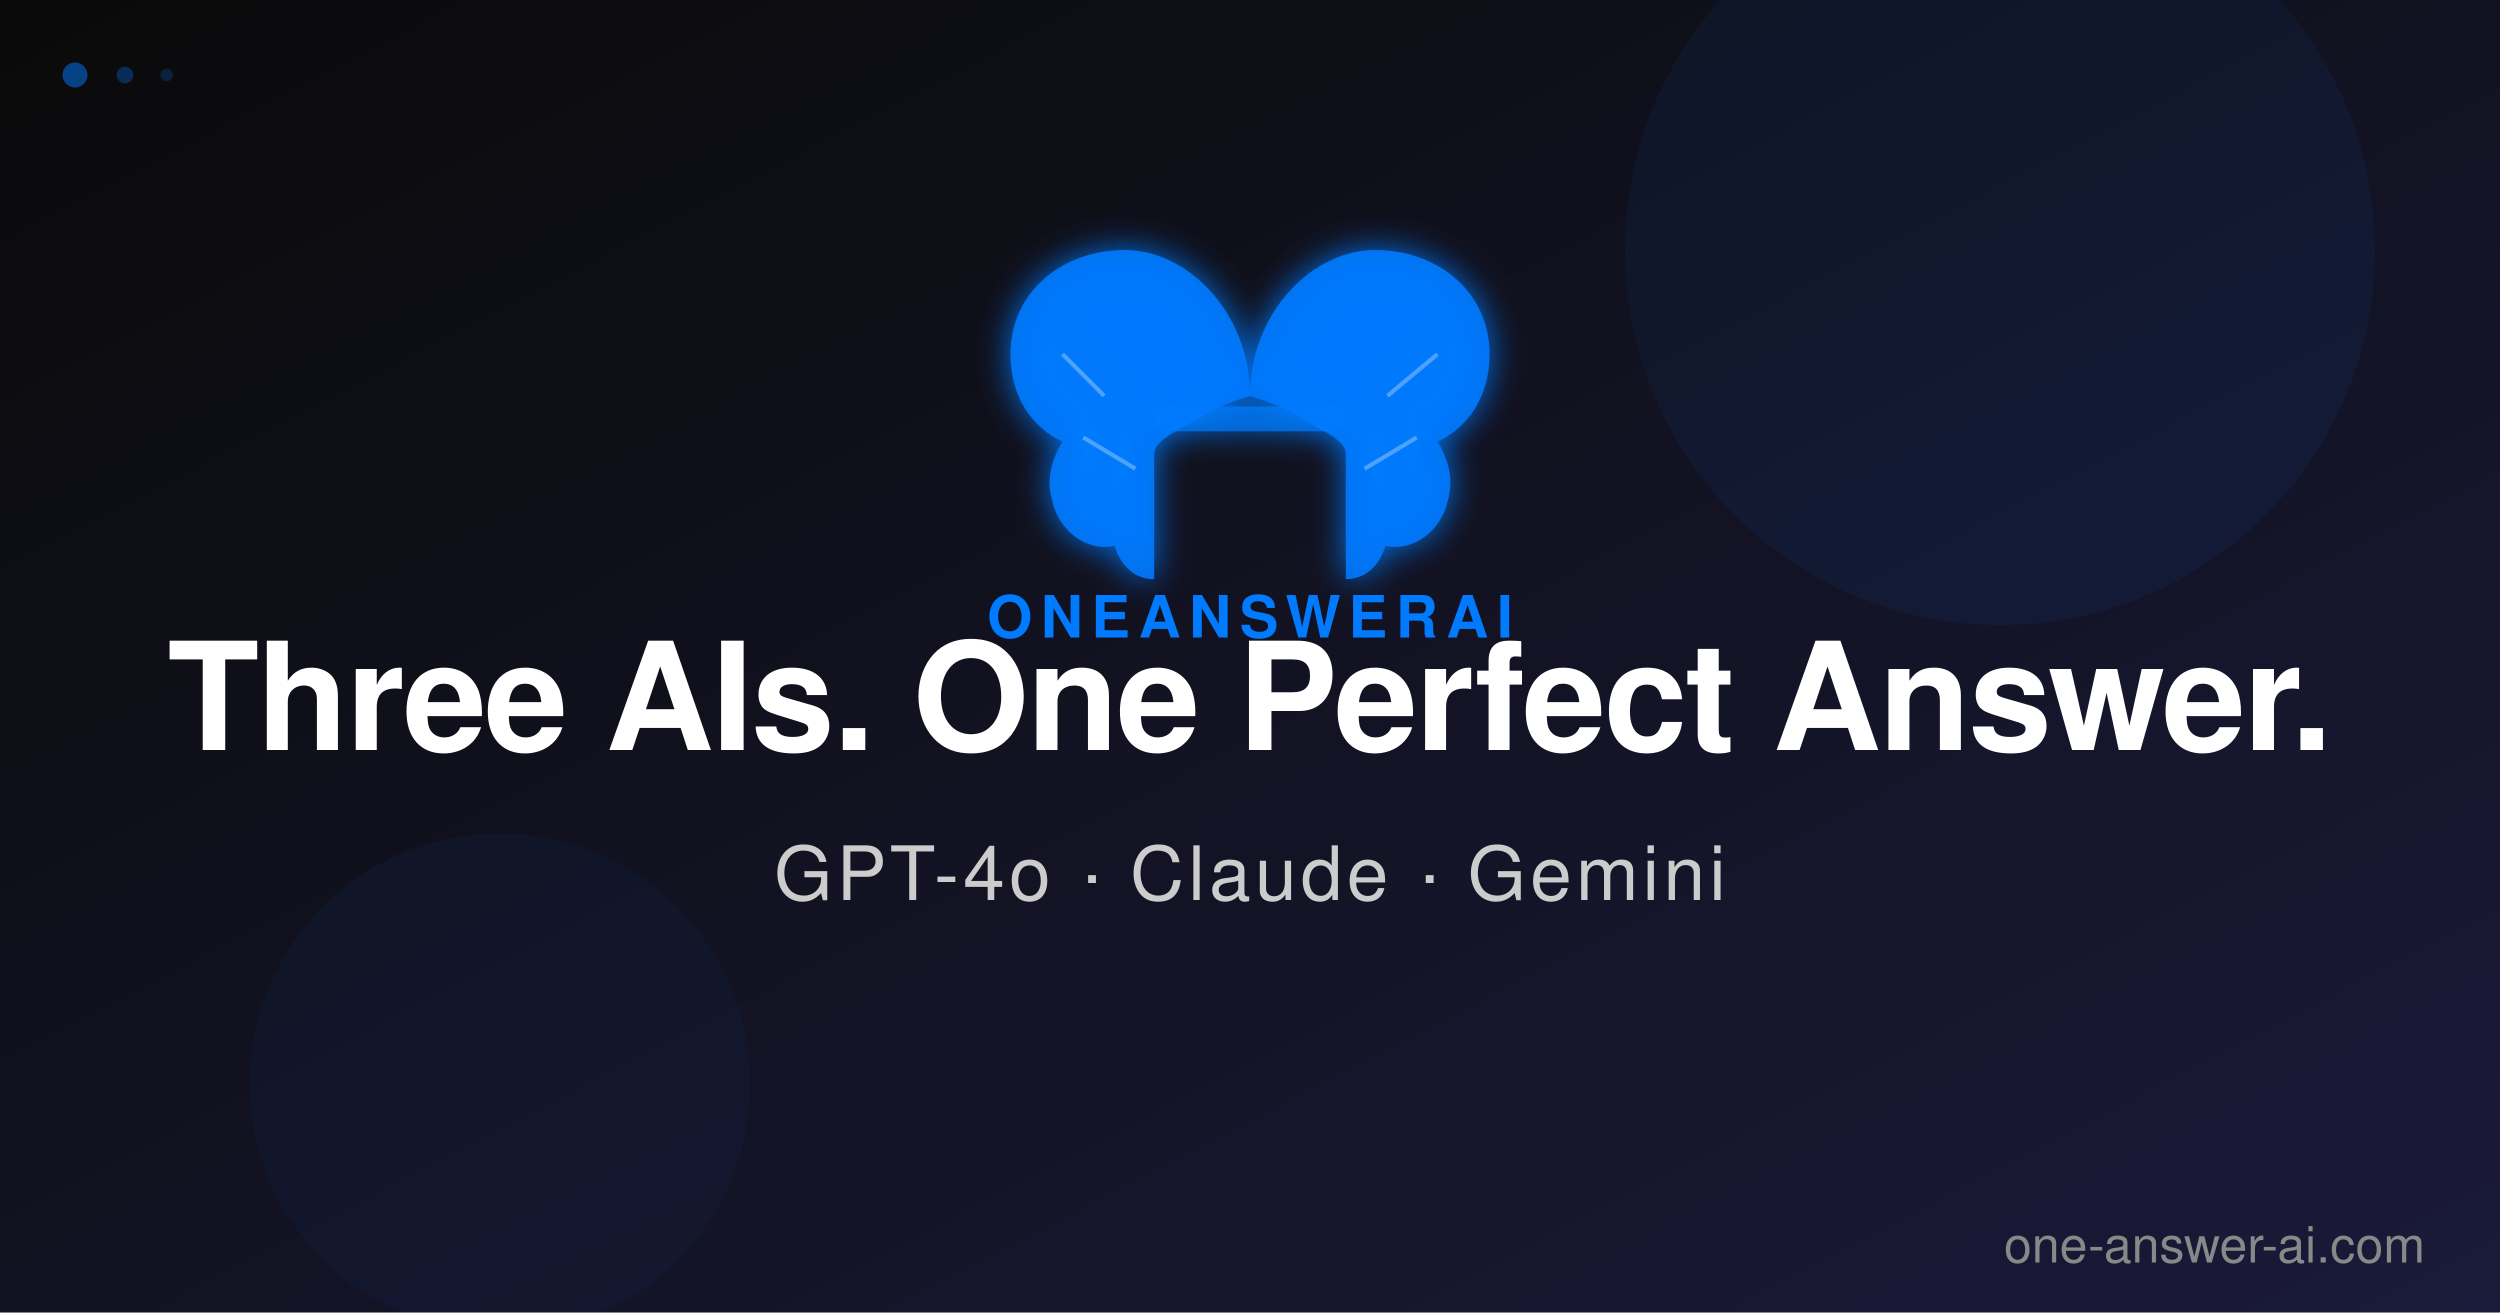
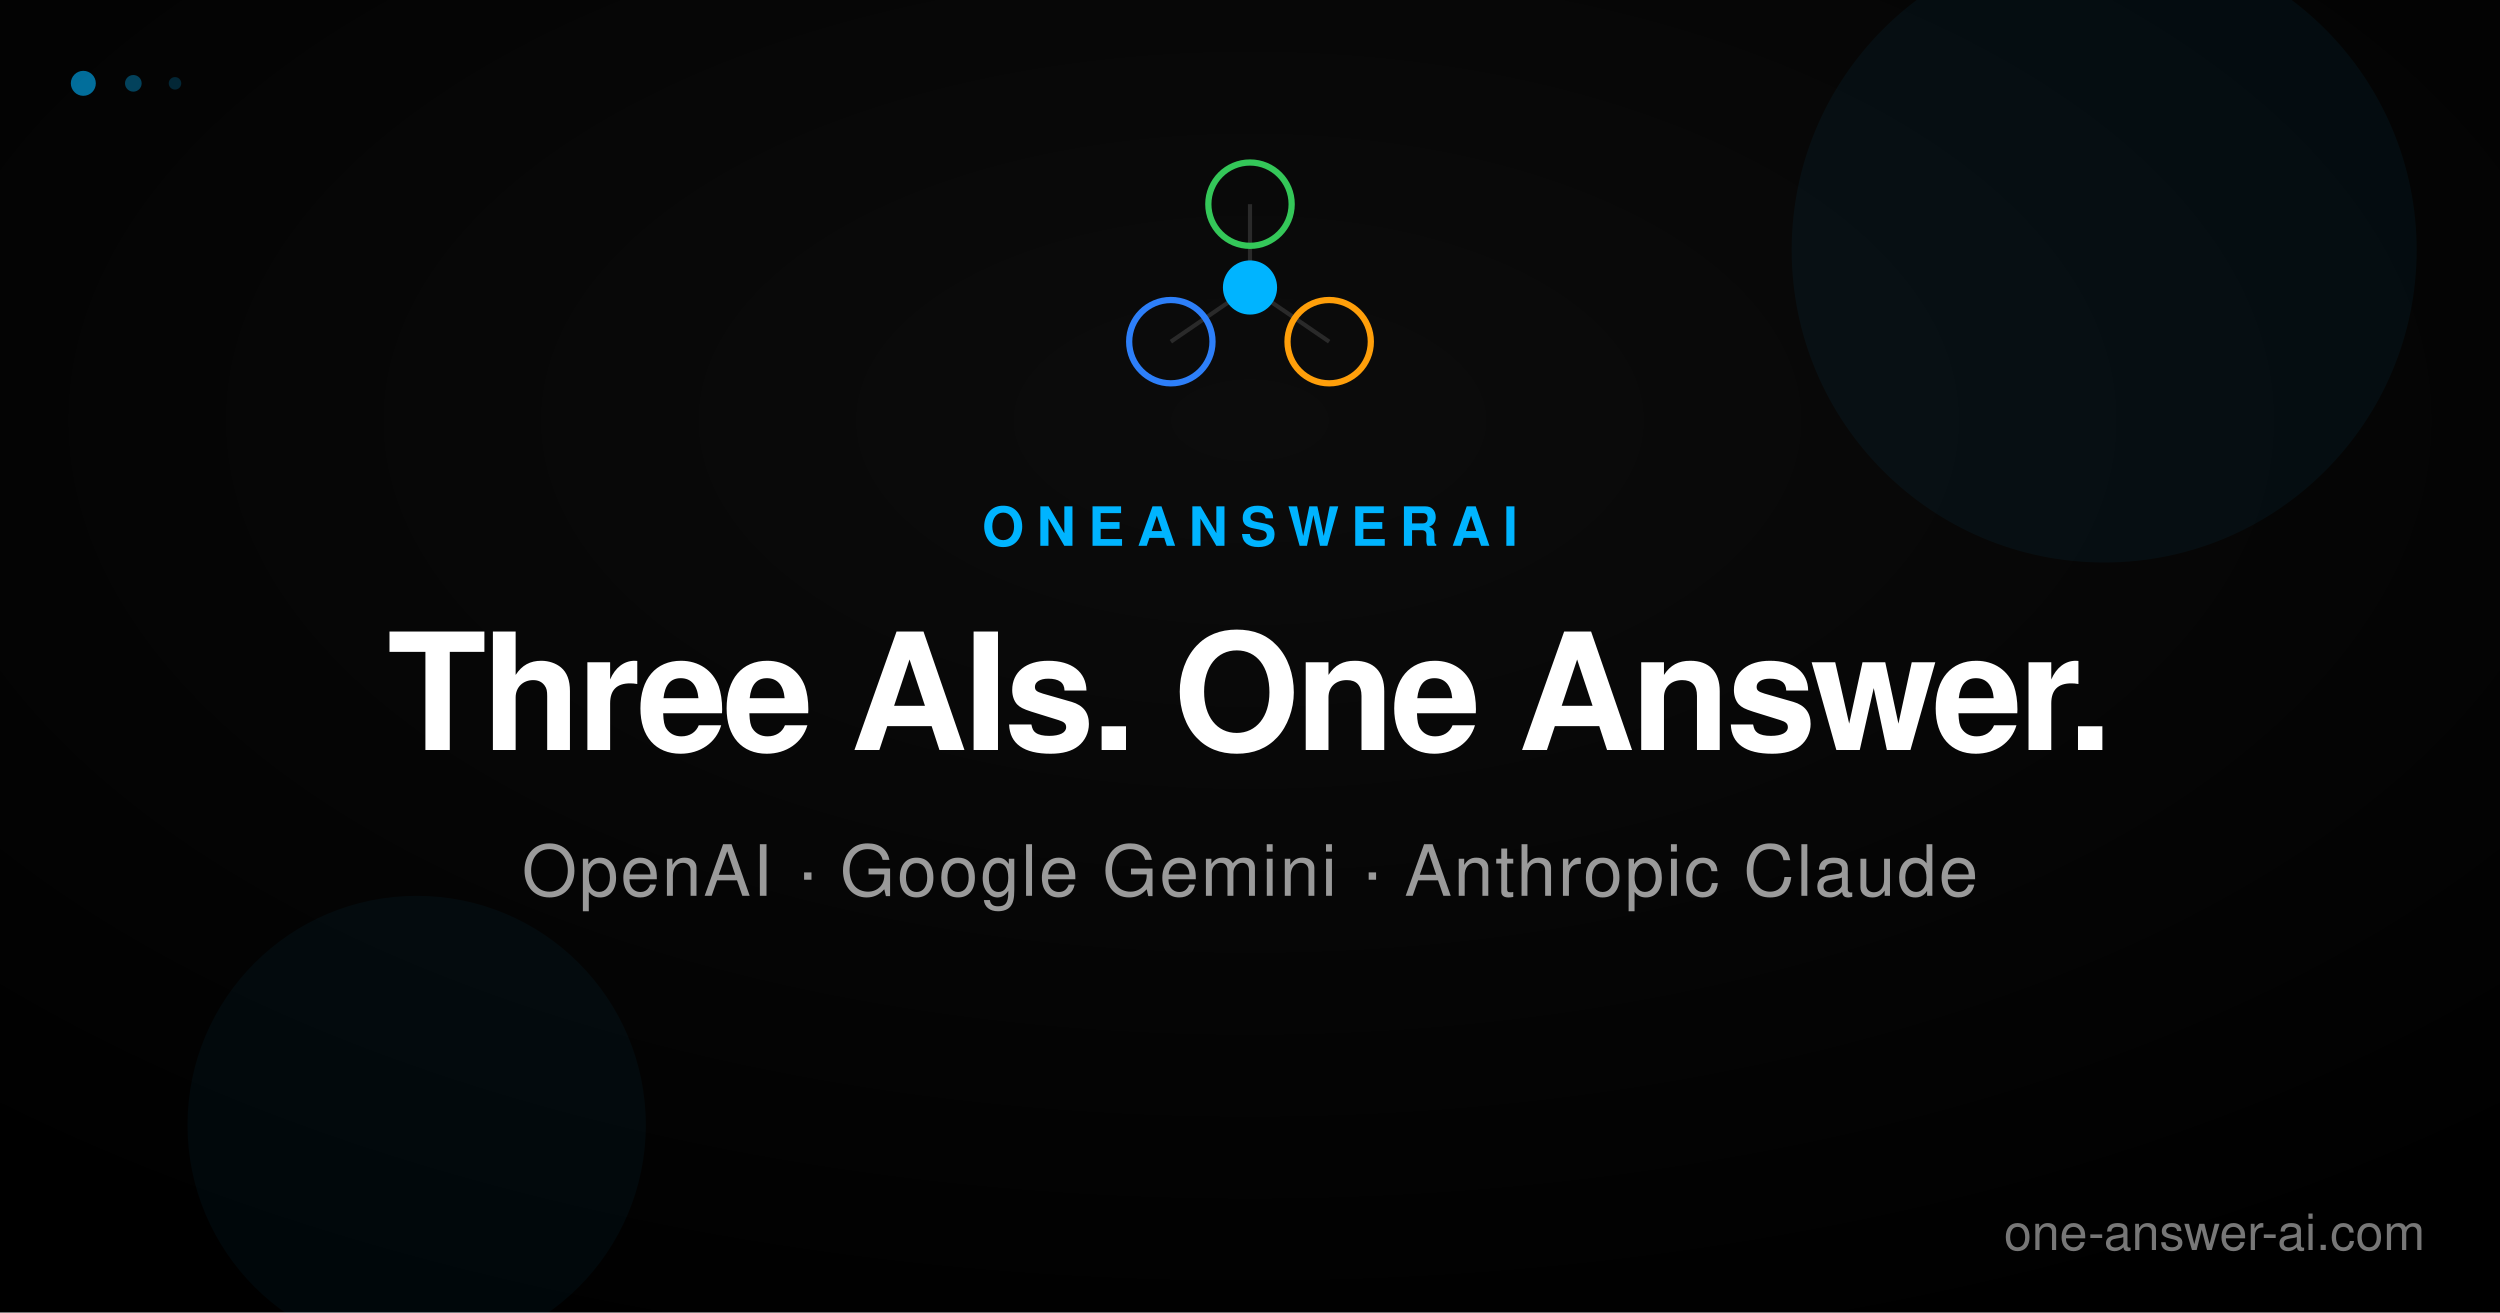
<svg xmlns="http://www.w3.org/2000/svg" width="1200" height="630" viewBox="0 0 1200 630">
  <defs>
-     <linearGradient id="bg" x1="0%" y1="0%" x2="100%" y2="100%">
-       <stop offset="0%" style="stop-color:#0a0a0a;stop-opacity:1" />
-       <stop offset="100%" style="stop-color:#1a1a3a;stop-opacity:1" />
-     </linearGradient>
-     <filter id="glow" x="-20%" y="-20%" width="140%" height="140%">
-       <feGaussianBlur stdDeviation="8" result="blur" />
-       <feMerge>
-         <feMergeNode in="blur" />
-         <feMergeNode in="SourceGraphic" />
-       </feMerge>
-     </filter>
+     <radialGradient id="bg" cx="50%" cy="32%" r="75%">
+       <stop offset="0%" style="stop-color:#0c0c0c;stop-opacity:1" />
+       <stop offset="100%" style="stop-color:#000000;stop-opacity:1" />
+     </radialGradient>
  </defs>
  <rect width="1200" height="630" fill="url(#bg)" />
-   <circle cx="960" cy="120" r="180" fill="#007AFF" opacity="0.06" />
-   <circle cx="240" cy="520" r="120" fill="#007AFF" opacity="0.04" />
-   <g transform="translate(540, 110)" filter="url(#glow)">
-     <path d="M60,80 C60,40 30,10 0,10 C-30,10 -55,30 -55,60 C-55,80 -45,95 -30,102 C-35,110 -38,120 -35,130 C-32,145 -18,155 -5,152 C-2,162 5,168 14,168 C14,148 14,128 14,108 C14,100 30,95 40,88 C52,82 60,80 60,80 Z" fill="#007AFF" opacity="0.9" />
-     <path d="M60,80 C60,40 90,10 120,10 C150,10 175,30 175,60 C175,80 165,95 150,102 C155,110 158,120 155,130 C152,145 138,155 125,152 C122,162 115,168 106,168 C106,148 106,128 106,108 C106,100 90,95 80,88 C68,82 60,80 60,80 Z" fill="#007AFF" opacity="0.9" />
-     <rect x="14" y="85" width="92" height="12" rx="6" fill="#007AFF" opacity="0.7" />
-     <line x1="-30" y1="60" x2="-10" y2="80" stroke="#ffffff" stroke-width="2" opacity="0.3" />
-     <line x1="-20" y1="100" x2="5" y2="115" stroke="#ffffff" stroke-width="2" opacity="0.3" />
-     <line x1="150" y1="60" x2="126" y2="80" stroke="#ffffff" stroke-width="2" opacity="0.3" />
-     <line x1="140" y1="100" x2="115" y2="115" stroke="#ffffff" stroke-width="2" opacity="0.3" />
+   <circle cx="1010" cy="120" r="150" fill="#00B4FF" opacity="0.05" />
+   <circle cx="200" cy="540" r="110" fill="#00B4FF" opacity="0.04" />
+   <g transform="translate(600, 138)">
+     <line x1="0" y1="-40" x2="0" y2="0" stroke="#2a2a2a" stroke-width="2" />
+     <line x1="-38" y1="26" x2="0" y2="0" stroke="#2a2a2a" stroke-width="2" />
+     <line x1="38" y1="26" x2="0" y2="0" stroke="#2a2a2a" stroke-width="2" />
+     <circle cx="0" cy="-40" r="20" fill="none" stroke="#34C759" stroke-width="3" />
+     <circle cx="-38" cy="26" r="20" fill="none" stroke="#2D7FF9" stroke-width="3" />
+     <circle cx="38" cy="26" r="20" fill="none" stroke="#FF9F0A" stroke-width="3" />
+     <circle cx="0" cy="0" r="13" fill="#00B4FF" />
  </g>
-   <text x="600" y="360" font-family="-apple-system, BlinkMacSystemFont, 'Segoe UI', Helvetica, Arial, sans-serif" font-size="72" font-weight="700" fill="#ffffff" text-anchor="middle" letter-spacing="-1">Three AIs. One Perfect Answer.</text>
-   <text x="600" y="432" font-family="-apple-system, BlinkMacSystemFont, 'Segoe UI', Helvetica, Arial, sans-serif" font-size="36" font-weight="400" fill="#cccccc" text-anchor="middle" letter-spacing="2">GPT-4o · Claude · Gemini</text>
-   <text x="600" y="306" font-family="-apple-system, BlinkMacSystemFont, 'Segoe UI', Helvetica, Arial, sans-serif" font-size="28" font-weight="600" fill="#007AFF" text-anchor="middle" letter-spacing="4">ONEANSWERAI</text>
-   <text x="1164" y="606" font-family="-apple-system, BlinkMacSystemFont, 'Segoe UI', Helvetica, Arial, sans-serif" font-size="24" font-weight="400" fill="#888888" text-anchor="end">one-answer-ai.com</text>
-   <circle cx="36" cy="36" r="6" fill="#007AFF" opacity="0.5" />
-   <circle cx="60" cy="36" r="4" fill="#007AFF" opacity="0.3" />
-   <circle cx="80" cy="36" r="3" fill="#007AFF" opacity="0.2" />
+   <text x="600" y="262" font-family="'Space Grotesk', Helvetica, Arial, sans-serif" font-size="26" font-weight="600" fill="#00B4FF" text-anchor="middle" letter-spacing="6">ONEANSWERAI</text>
+   <text x="600" y="360" font-family="'Space Grotesk', Helvetica, Arial, sans-serif" font-size="78" font-weight="700" fill="#ffffff" text-anchor="middle" letter-spacing="-2">Three AIs. One Answer.</text>
+   <text x="600" y="430" font-family="Helvetica, Arial, sans-serif" font-size="34" font-weight="400" fill="#9a9a9a" text-anchor="middle" letter-spacing="1">OpenAI · Google Gemini · Anthropic Claude</text>
+   <text x="1164" y="600" font-family="Helvetica, Arial, sans-serif" font-size="24" font-weight="400" fill="#777777" text-anchor="end">one-answer-ai.com</text>
+   <circle cx="40" cy="40" r="6" fill="#00B4FF" opacity="0.6" />
+   <circle cx="64" cy="40" r="4" fill="#00B4FF" opacity="0.35" />
+   <circle cx="84" cy="40" r="3" fill="#00B4FF" opacity="0.2" />
</svg>
